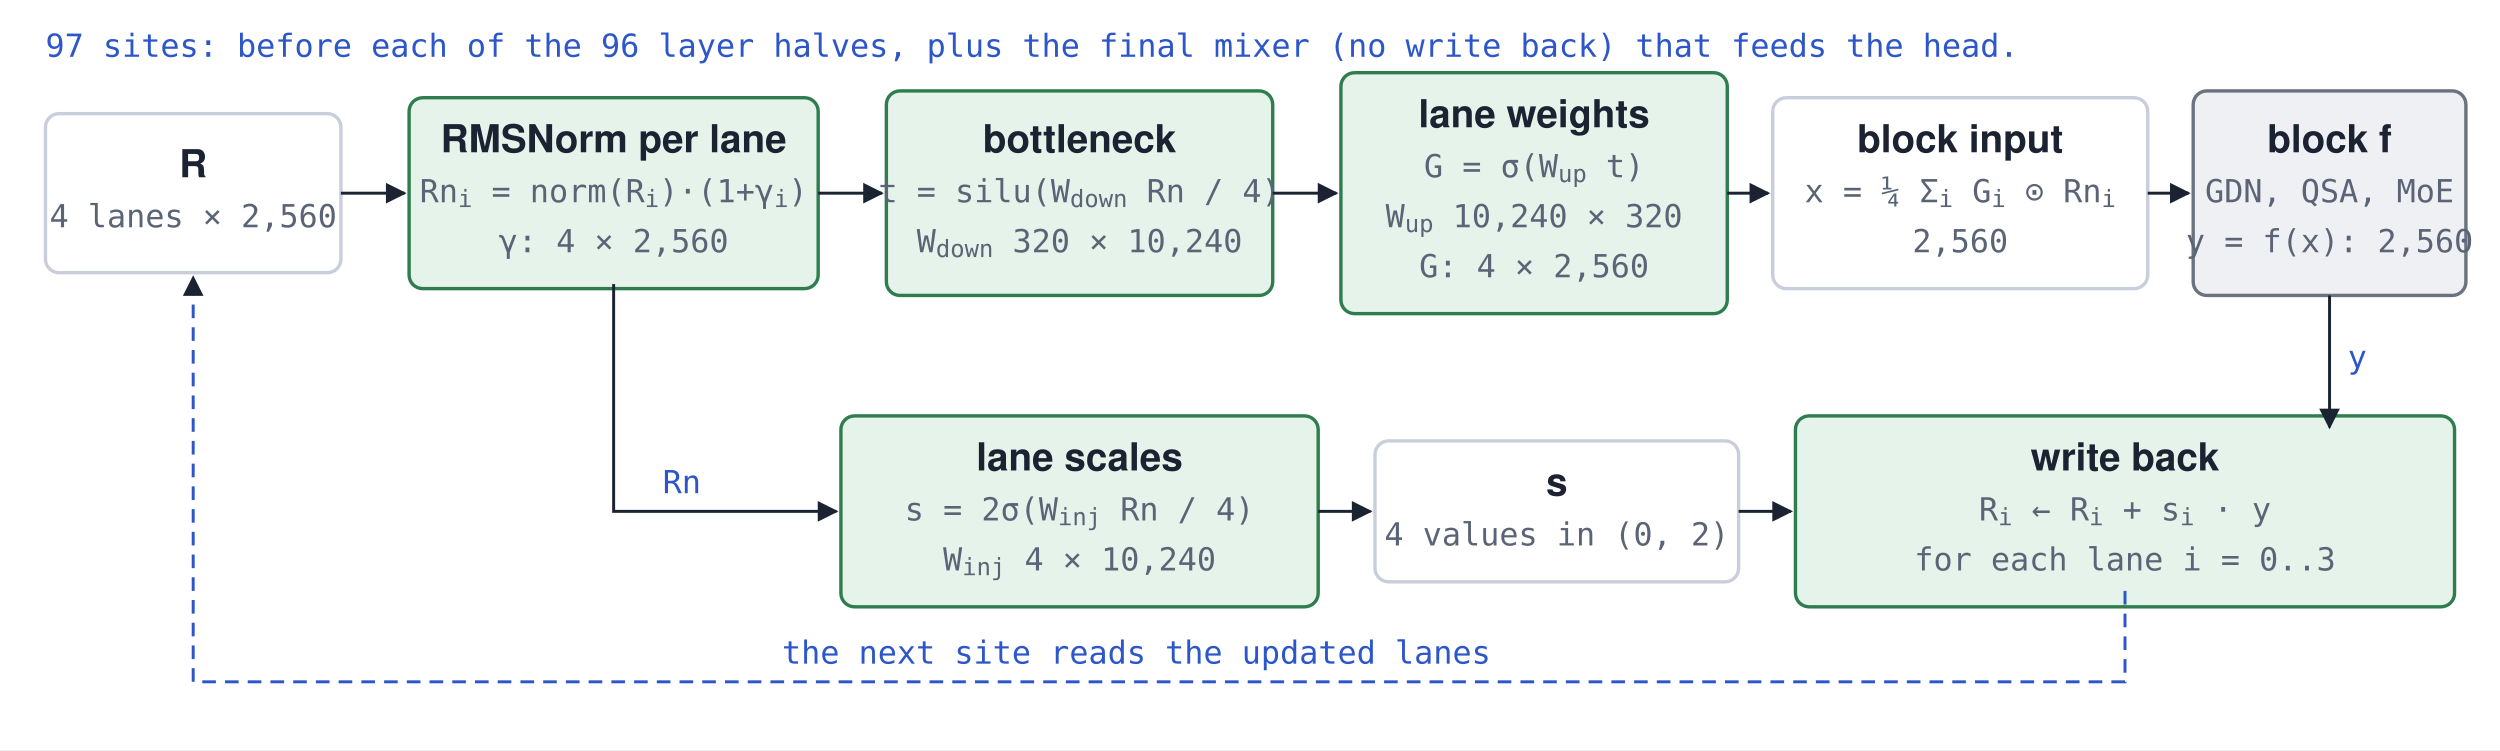
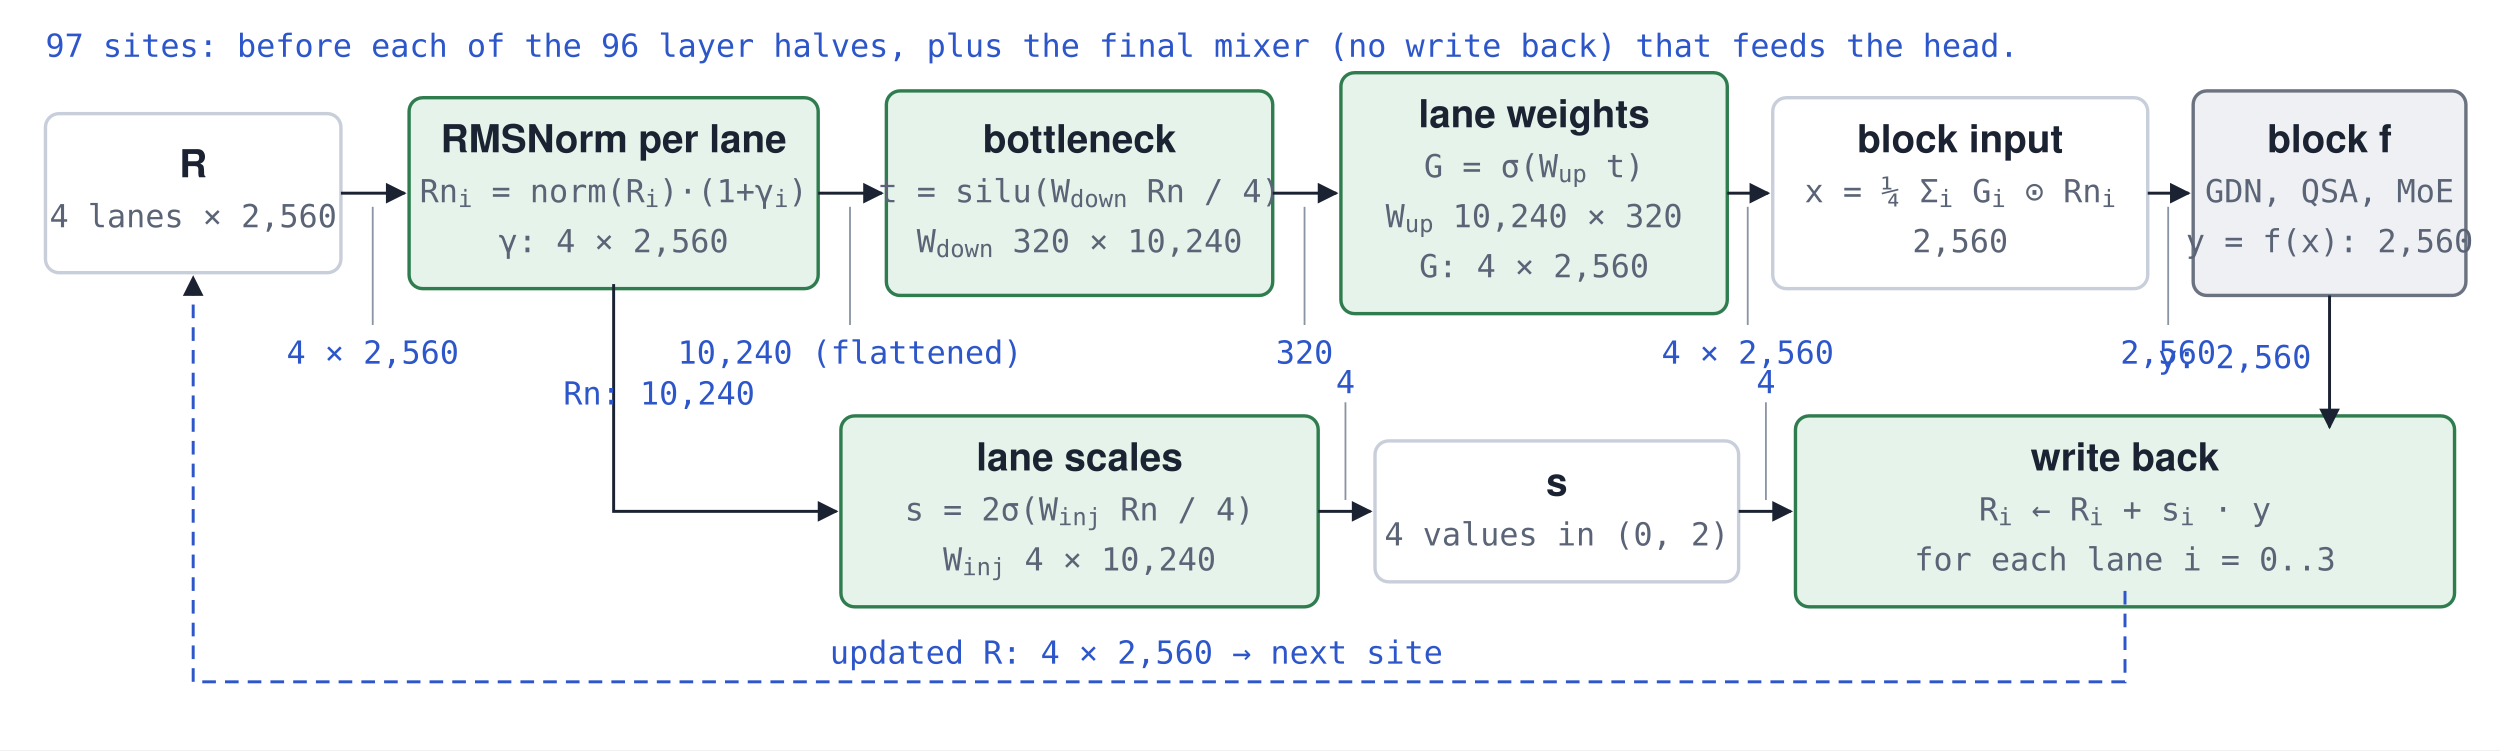
<svg xmlns="http://www.w3.org/2000/svg" viewBox="0 0 1100 330" role="img" aria-label="Hyper-connection site: per-lane RMSNorm, a 320-wide bottleneck gives per-element lane weights, the block input is their weighted mean, and four lane scales decide how much of the block output each lane receives">
  <rect width="100%" height="100%" fill="#ffffff" />
  <style>rect.ok{fill:#e5f3ea;stroke:#2f7d4f;stroke-width:1.5}rect.ref{fill:#fbf0dc;stroke:#a86a12;stroke-width:1.5;stroke-dasharray:5 3}rect.mix{fill:#e5f3ea;stroke:#a86a12;stroke-width:1.5;stroke-dasharray:5 3}rect.wt{fill:#eceefa;stroke:#5b5f9e;stroke-width:1.5}rect.dat{fill:#fff;stroke:#c9cfda;stroke-width:1.5}rect.host2{fill:#eef0f3;stroke:#6b7280;stroke-width:1.5}rect.st{fill:#fbf0dc;stroke:#a86a12;stroke-width:1.5}rect.spec{fill:none;stroke:#5a6476;stroke-width:1.5;stroke-dasharray:3 3}rect.bar{fill:#2c56c9}rect.bar2{fill:#b0245e}text.tm{font:600 14px Menlo,monospace;fill:#b0245e}rect.grp{fill:none;stroke:#5a6476;stroke-width:1;stroke-dasharray:2 4}text{fill:#1b2333}text.t{font:600 17px Helvetica,Arial,sans-serif}text.m{font:14px Menlo,monospace;fill:#5a6476}text.al{font:14px Menlo,monospace;fill:#2c56c9}text.gt{font:600 17px Helvetica,Arial,sans-serif;fill:#5a6476}polyline.ar{fill:none;stroke:#1b2333;stroke-width:1.3}polyline.dash{stroke-dasharray:6 4;stroke:#2c56c9}.ahp{fill:#1b2333}</style>
  <defs>
    <marker id="ah2" viewBox="0 0 10 10" refX="9" refY="5" markerWidth="7" markerHeight="7" orient="auto-start-reverse">
      <path d="M0,0 L10,5 L0,10 z" class="ahp" />
    </marker>
  </defs>
  <rect class="dat" x="20" y="50" width="130" height="70" rx="6" />
  <text class="t" x="85.0" y="78" text-anchor="middle">R</text>
  <text textLength="118" lengthAdjust="spacingAndGlyphs" class="m" x="85.0" y="100" text-anchor="middle">4 lanes × 2,560</text>
  <rect class="ok" x="180" y="43" width="180" height="84" rx="6" />
  <text class="t" x="270.0" y="67" text-anchor="middle">RMSNorm per lane</text>
  <text textLength="168" lengthAdjust="spacingAndGlyphs" class="m" x="270.0" y="89" text-anchor="middle">Rn<tspan baseline-shift="sub" font-size="75%">i</tspan> = norm(R<tspan baseline-shift="sub" font-size="75%">i</tspan>)·(1+γ<tspan baseline-shift="sub" font-size="75%">i</tspan>)</text>
  <text class="m" x="270.0" y="111" text-anchor="middle">γ: 4 × 2,560</text>
  <rect class="ok" x="390" y="40" width="170" height="90" rx="6" />
  <text class="t" x="475.0" y="67" text-anchor="middle">bottleneck</text>
  <text textLength="158" lengthAdjust="spacingAndGlyphs" class="m" x="475.0" y="89" text-anchor="middle">t = silu(W<tspan baseline-shift="sub" font-size="75%">down</tspan> Rn / 4)</text>
  <text class="m" x="475.0" y="111" text-anchor="middle">W<tspan baseline-shift="sub" font-size="75%">down</tspan> 320 × 10,240</text>
  <rect class="ok" x="590" y="32" width="170" height="106" rx="6" />
  <text class="t" x="675.0" y="56" text-anchor="middle">lane weights</text>
  <text class="m" x="675.0" y="78" text-anchor="middle">G = σ(W<tspan baseline-shift="sub" font-size="75%">up</tspan> t)</text>
  <text class="m" x="675.0" y="100" text-anchor="middle">W<tspan baseline-shift="sub" font-size="75%">up</tspan> 10,240 × 320</text>
  <text class="m" x="675.0" y="122" text-anchor="middle">G: 4 × 2,560</text>
  <rect class="dat" x="780" y="43" width="165" height="84" rx="6" />
  <text class="t" x="862.5" y="67" text-anchor="middle">block input</text>
  <text class="m" x="862.5" y="89" text-anchor="middle">x = ¼ Σ<tspan baseline-shift="sub" font-size="75%">i</tspan> G<tspan baseline-shift="sub" font-size="75%">i</tspan> ⊙ Rn<tspan baseline-shift="sub" font-size="75%">i</tspan>
  </text>
  <text class="m" x="862.5" y="111" text-anchor="middle">2,560</text>
  <rect class="host2" x="965" y="40" width="120" height="90" rx="6" />
  <text class="t" x="1025.0" y="67" text-anchor="middle">block f</text>
  <text textLength="108" lengthAdjust="spacingAndGlyphs" class="m" x="1025.0" y="89" text-anchor="middle">GDN, QSA, MoE</text>
  <text textLength="108" lengthAdjust="spacingAndGlyphs" class="m" x="1025.0" y="111" text-anchor="middle">y = f(x): 2,560</text>
  <polyline class="ar" points="150,85 178,85" marker-end="url(#ah2)" />
  <polyline class="ar" points="360,85 388,85" marker-end="url(#ah2)" />
  <polyline class="ar" points="560,85 588,85" marker-end="url(#ah2)" />
  <polyline class="ar" points="760,85 778,85" marker-end="url(#ah2)" />
  <polyline class="ar" points="945,85 963,85" marker-end="url(#ah2)" />
  <rect class="ok" x="370" y="183" width="210" height="84" rx="6" />
  <text class="t" x="475.0" y="207" text-anchor="middle">lane scales</text>
  <text class="m" x="475.0" y="229" text-anchor="middle">s = 2σ(W<tspan baseline-shift="sub" font-size="75%">inj</tspan> Rn / 4)</text>
  <text class="m" x="475.0" y="251" text-anchor="middle">W<tspan baseline-shift="sub" font-size="75%">inj</tspan> 4 × 10,240</text>
  <rect class="dat" x="605" y="194" width="160" height="62" rx="6" />
  <text class="t" x="685.0" y="218" text-anchor="middle">s</text>
  <text textLength="148" lengthAdjust="spacingAndGlyphs" class="m" x="685.0" y="240" text-anchor="middle">4 values in (0, 2)</text>
  <rect class="ok" x="790" y="183" width="290" height="84" rx="6" />
  <text class="t" x="935.0" y="207" text-anchor="middle">write back</text>
  <text class="m" x="935.0" y="229" text-anchor="middle">R<tspan baseline-shift="sub" font-size="75%">i</tspan> ← R<tspan baseline-shift="sub" font-size="75%">i</tspan> + s<tspan baseline-shift="sub" font-size="75%">i</tspan> · y</text>
  <text class="m" x="935.0" y="251" text-anchor="middle">for each lane i = 0..3</text>
  <polyline class="ar" points="270,125 270,225 368,225" marker-end="url(#ah2)" />
-   <text class="al" x="300" y="217" text-anchor="middle">Rn</text>
+   <text class="al" x="290" y="178" text-anchor="middle">Rn: 10,240</text>
  <polyline class="ar" points="580,225 603,225" marker-end="url(#ah2)" />
  <polyline class="ar" points="765,225 788,225" marker-end="url(#ah2)" />
  <polyline class="ar" points="1025,130 1025,188" marker-end="url(#ah2)" />
-   <text class="al" x="1033" y="162" text-anchor="start">y</text>
+   <text class="al" x="1017" y="162" text-anchor="end">y: 2,560</text>
  <polyline class="ar dash" points="935,260 935,300 85,300 85,122" marker-end="url(#ah2)" />
-   <text class="al" x="500" y="292" text-anchor="middle">the next site reads the updated lanes</text>
+   <text class="al" x="500" y="292" text-anchor="middle">updated R: 4 × 2,560 → next site</text>
  <text class="al" x="20" y="25" text-anchor="start">97 sites: before each of the 96 layer halves, plus the final mixer (no write back) that feeds the head.</text>
+   <path d="M164,91 V143" fill="none" stroke="#8a94a3" stroke-width="0.8" />
+   <text x="164" y="160" text-anchor="middle" style="font:14px Menlo,monospace;fill:#2c56c9">4 × 2,560</text>
+   <path d="M374,91 V143" fill="none" stroke="#8a94a3" stroke-width="0.8" />
+   <text x="374" y="160" text-anchor="middle" style="font:14px Menlo,monospace;fill:#2c56c9">10,240 (flattened)</text>
+   <path d="M574,91 V143" fill="none" stroke="#8a94a3" stroke-width="0.8" />
+   <text x="574" y="160" text-anchor="middle" style="font:14px Menlo,monospace;fill:#2c56c9">320</text>
+   <path d="M769,91 V143" fill="none" stroke="#8a94a3" stroke-width="0.8" />
+   <text x="769" y="160" text-anchor="middle" style="font:14px Menlo,monospace;fill:#2c56c9">4 × 2,560</text>
+   <path d="M954,91 V143" fill="none" stroke="#8a94a3" stroke-width="0.8" />
+   <text x="954" y="160" text-anchor="middle" style="font:14px Menlo,monospace;fill:#2c56c9">2,560</text>
+   <path d="M592,220 V177" fill="none" stroke="#8a94a3" stroke-width="0.8" />
+   <text x="592" y="173" text-anchor="middle" style="font:14px Menlo,monospace;fill:#2c56c9">4</text>
+   <path d="M777,220 V177" fill="none" stroke="#8a94a3" stroke-width="0.8" />
+   <text x="777" y="173" text-anchor="middle" style="font:14px Menlo,monospace;fill:#2c56c9">4</text>
</svg>
